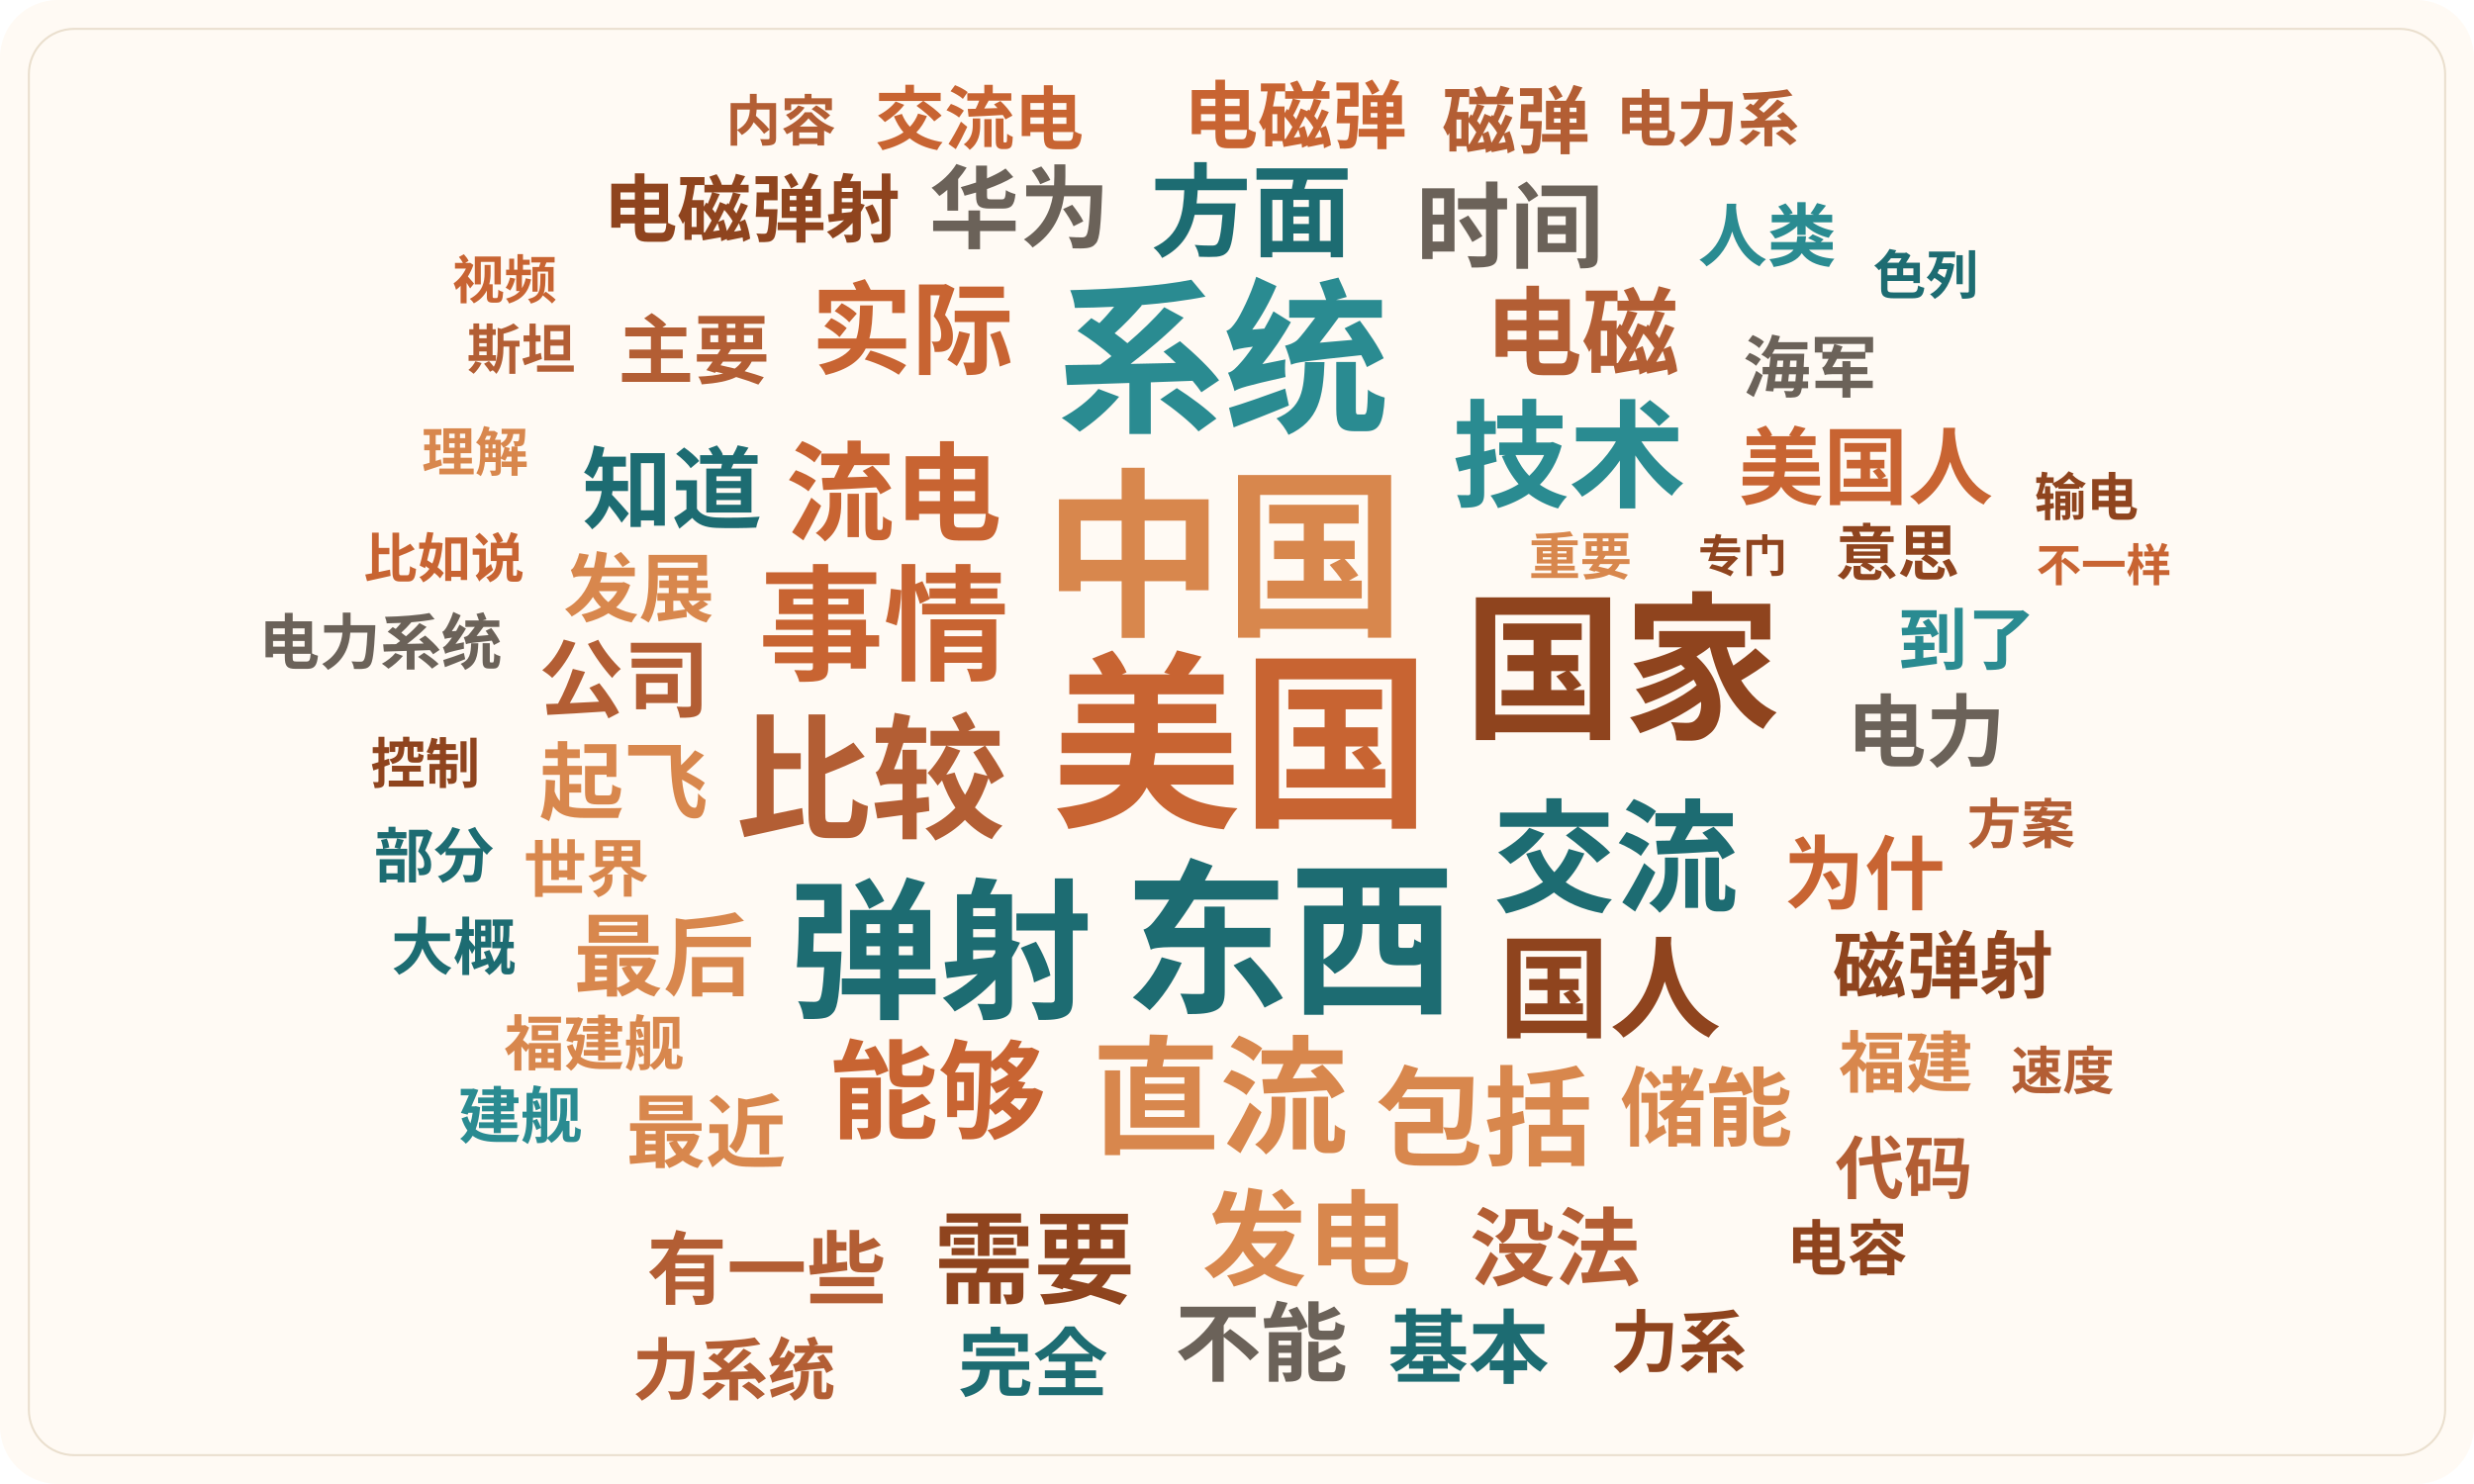
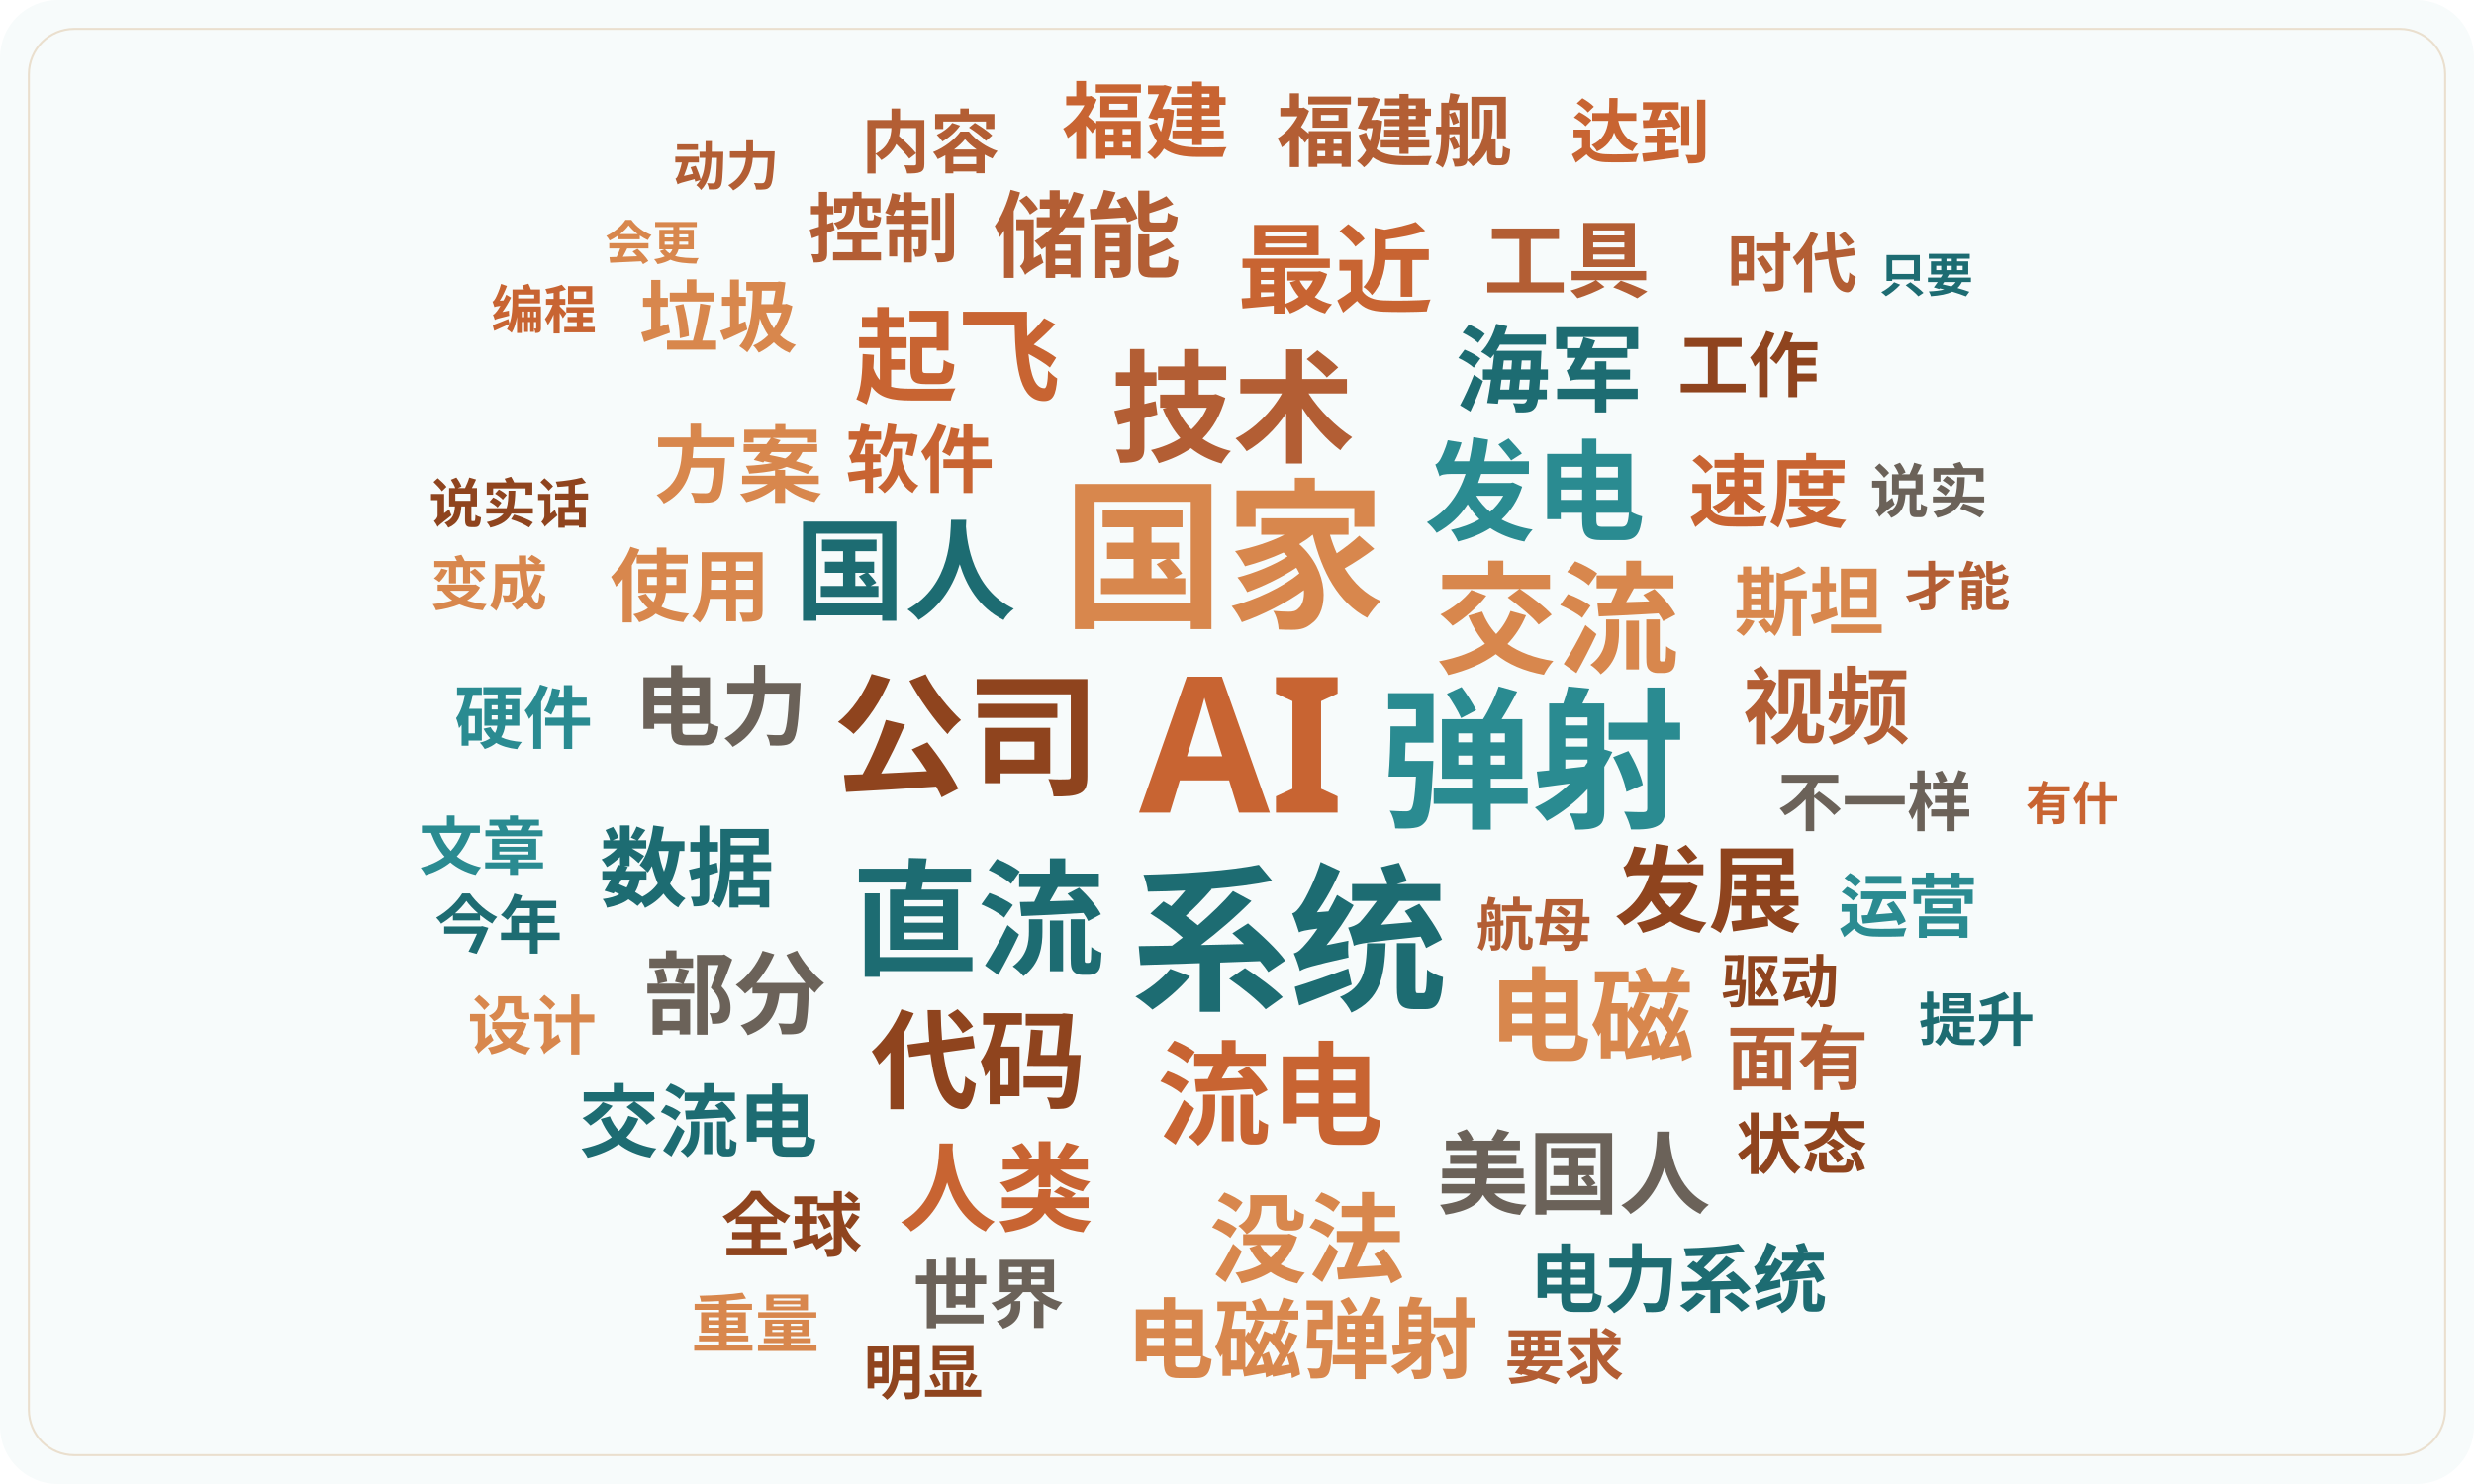
<svg xmlns="http://www.w3.org/2000/svg" viewBox="0 0 1200 720" width="1200" height="720" role="img" aria-labelledby="title desc">
-   <rect width="100%" height="100%" rx="28" fill="#fffaf4" />
+   <rect width="100%" height="100%" rx="28" fill="#f7fbfb" />
  <rect x="14" y="14" width="1172" height="692" rx="22" fill="none" stroke="#eadfce" />
-   <text x="845.3" y="270.0" font-size="21.6" fill="#8f441e" text-anchor="middle" dominant-baseline="middle" font-family="IBM Plex Sans, PingFang SC, Hiragino Sans GB, Microsoft YaHei, sans-serif" font-weight="700">专门</text>
-   <text x="1020.4" y="274.4" font-size="21.8" fill="#c86432" text-anchor="middle" dominant-baseline="middle" font-family="IBM Plex Sans, PingFang SC, Hiragino Sans GB, Microsoft YaHei, sans-serif" font-weight="700">不一样</text>
-   <text x="766.5" y="270.2" font-size="24.9" fill="#d8874d" text-anchor="middle" dominant-baseline="middle" font-family="IBM Plex Sans, PingFang SC, Hiragino Sans GB, Microsoft YaHei, sans-serif" font-weight="700">重要</text>
-   <text x="1000.5" y="519.8" font-size="25.1" fill="#b35e34" text-anchor="middle" dominant-baseline="middle" font-family="IBM Plex Sans, PingFang SC, Hiragino Sans GB, Microsoft YaHei, sans-serif" font-weight="700">速度</text>
-   <text x="1012.0" y="241.4" font-size="25.2" fill="#8f441e" text-anchor="middle" dominant-baseline="middle" font-family="IBM Plex Sans, PingFang SC, Hiragino Sans GB, Microsoft YaHei, sans-serif" font-weight="700">输电</text>
-   <text x="244.7" y="136.0" font-size="25.4" fill="#c86432" text-anchor="middle" dominant-baseline="middle" font-family="IBM Plex Sans, PingFang SC, Hiragino Sans GB, Microsoft YaHei, sans-serif" font-weight="700">视频</text>
-   <text x="934.2" y="133.7" font-size="25.6" fill="#1d6c72" text-anchor="middle" dominant-baseline="middle" font-family="IBM Plex Sans, PingFang SC, Hiragino Sans GB, Microsoft YaHei, sans-serif" font-weight="700">色列</text>
-   <text x="230.4" y="219.6" font-size="25.8" fill="#d8874d" text-anchor="middle" dominant-baseline="middle" font-family="IBM Plex Sans, PingFang SC, Hiragino Sans GB, Microsoft YaHei, sans-serif" font-weight="700">理解</text>
-   <text x="215.3" y="271.1" font-size="26.0" fill="#c86432" text-anchor="middle" dominant-baseline="middle" font-family="IBM Plex Sans, PingFang SC, Hiragino Sans GB, Microsoft YaHei, sans-serif" font-weight="700">比如说</text>
-   <text x="980.3" y="400.1" font-size="26.1" fill="#b35e34" text-anchor="middle" dominant-baseline="middle" font-family="IBM Plex Sans, PingFang SC, Hiragino Sans GB, Microsoft YaHei, sans-serif" font-weight="700">方案</text>
-   <text x="252.8" y="169.8" font-size="26.3" fill="#b35e34" text-anchor="middle" dominant-baseline="middle" font-family="IBM Plex Sans, PingFang SC, Hiragino Sans GB, Microsoft YaHei, sans-serif" font-weight="700">斯坦</text>
-   <text x="206.3" y="370.7" font-size="26.5" fill="#8f441e" text-anchor="middle" dominant-baseline="middle" font-family="IBM Plex Sans, PingFang SC, Hiragino Sans GB, Microsoft YaHei, sans-serif" font-weight="700">控制</text>
-   <text x="378.7" y="58.9" font-size="26.7" fill="#b35e34" text-anchor="middle" dominant-baseline="middle" font-family="IBM Plex Sans, PingFang SC, Hiragino Sans GB, Microsoft YaHei, sans-serif" font-weight="700">内容</text>
-   <text x="210.5" y="415.4" font-size="29.0" fill="#1d6c72" text-anchor="middle" dominant-baseline="middle" font-family="IBM Plex Sans, PingFang SC, Hiragino Sans GB, Microsoft YaHei, sans-serif" font-weight="700">部分</text>
-   <text x="288.2" y="506.6" font-size="29.1" fill="#d8874d" text-anchor="middle" dominant-baseline="middle" font-family="IBM Plex Sans, PingFang SC, Hiragino Sans GB, Microsoft YaHei, sans-serif" font-weight="700">福建舰</text>
-   <text x="895.8" y="605.9" font-size="29.3" fill="#8f441e" text-anchor="middle" dominant-baseline="middle" font-family="IBM Plex Sans, PingFang SC, Hiragino Sans GB, Microsoft YaHei, sans-serif" font-weight="700">电容</text>
-   <text x="184.5" y="311.9" font-size="29.5" fill="#6b6259" text-anchor="middle" dominant-baseline="middle" font-family="IBM Plex Sans, PingFang SC, Hiragino Sans GB, Microsoft YaHei, sans-serif" font-weight="700">电力系统</text>
-   <text x="828.1" y="57.9" font-size="29.7" fill="#b35e34" text-anchor="middle" dominant-baseline="middle" font-family="IBM Plex Sans, PingFang SC, Hiragino Sans GB, Microsoft YaHei, sans-serif" font-weight="700">电力系</text>
-   <text x="920.4" y="268.6" font-size="29.9" fill="#8f441e" text-anchor="middle" dominant-baseline="middle" font-family="IBM Plex Sans, PingFang SC, Hiragino Sans GB, Microsoft YaHei, sans-serif" font-weight="700">意思</text>
-   <text x="252.5" y="541.6" font-size="30.0" fill="#2a8b91" text-anchor="middle" dominant-baseline="middle" font-family="IBM Plex Sans, PingFang SC, Hiragino Sans GB, Microsoft YaHei, sans-serif" font-weight="700">建舰</text>
-   <text x="219.9" y="459.8" font-size="30.2" fill="#1d6c72" text-anchor="middle" dominant-baseline="middle" font-family="IBM Plex Sans, PingFang SC, Hiragino Sans GB, Microsoft YaHei, sans-serif" font-weight="700">大概</text>
-   <text x="284.4" y="421.8" font-size="30.4" fill="#d8874d" text-anchor="middle" dominant-baseline="middle" font-family="IBM Plex Sans, PingFang SC, Hiragino Sans GB, Microsoft YaHei, sans-serif" font-weight="700">世界</text>
-   <text x="924.3" y="515.9" font-size="32.4" fill="#d8874d" text-anchor="middle" dominant-baseline="middle" font-family="IBM Plex Sans, PingFang SC, Hiragino Sans GB, Microsoft YaHei, sans-serif" font-weight="700">福建</text>
-   <text x="878.1" y="178.6" font-size="32.6" fill="#6b6259" text-anchor="middle" dominant-baseline="middle" font-family="IBM Plex Sans, PingFang SC, Hiragino Sans GB, Microsoft YaHei, sans-serif" font-weight="700">海军</text>
-   <text x="356.0" y="665.0" font-size="32.8" fill="#b35e34" text-anchor="middle" dominant-baseline="middle" font-family="IBM Plex Sans, PingFang SC, Hiragino Sans GB, Microsoft YaHei, sans-serif" font-weight="700">力系统</text>
-   <text x="814.2" y="651.5" font-size="33.0" fill="#8f441e" text-anchor="middle" dominant-baseline="middle" font-family="IBM Plex Sans, PingFang SC, Hiragino Sans GB, Microsoft YaHei, sans-serif" font-weight="700">力系</text>
-   <text x="954.2" y="310.5" font-size="33.1" fill="#2a8b91" text-anchor="middle" dominant-baseline="middle" font-family="IBM Plex Sans, PingFang SC, Hiragino Sans GB, Microsoft YaHei, sans-serif" font-weight="700">到了</text>
-   <text x="923.5" y="567.2" font-size="33.3" fill="#b35e34" text-anchor="middle" dominant-baseline="middle" font-family="IBM Plex Sans, PingFang SC, Hiragino Sans GB, Microsoft YaHei, sans-serif" font-weight="700">代码</text>
-   <text x="857.1" y="114.8" font-size="33.5" fill="#2a8b91" text-anchor="middle" dominant-baseline="middle" font-family="IBM Plex Sans, PingFang SC, Hiragino Sans GB, Microsoft YaHei, sans-serif" font-weight="700">人类</text>
-   <text x="475.0" y="58.0" font-size="33.7" fill="#c86432" text-anchor="middle" dominant-baseline="middle" font-family="IBM Plex Sans, PingFang SC, Hiragino Sans GB, Microsoft YaHei, sans-serif" font-weight="700">交流电</text>
-   <text x="942.4" y="468.9" font-size="35.6" fill="#8f441e" text-anchor="middle" dominant-baseline="middle" font-family="IBM Plex Sans, PingFang SC, Hiragino Sans GB, Microsoft YaHei, sans-serif" font-weight="700">磁弹射</text>
-   <text x="735.3" y="59.1" font-size="35.8" fill="#b35e34" text-anchor="middle" dominant-baseline="middle" font-family="IBM Plex Sans, PingFang SC, Hiragino Sans GB, Microsoft YaHei, sans-serif" font-weight="700">磁弹</text>
-   <text x="364.5" y="101.9" font-size="36.0" fill="#8f441e" text-anchor="middle" dominant-baseline="middle" font-family="IBM Plex Sans, PingFang SC, Hiragino Sans GB, Microsoft YaHei, sans-serif" font-weight="700">电磁弹射</text>
-   <text x="628.2" y="56.5" font-size="36.1" fill="#c86432" text-anchor="middle" dominant-baseline="middle" font-family="IBM Plex Sans, PingFang SC, Hiragino Sans GB, Microsoft YaHei, sans-serif" font-weight="700">电磁弹</text>
-   <text x="501.1" y="661.8" font-size="36.3" fill="#1d6c72" text-anchor="middle" dominant-baseline="middle" font-family="IBM Plex Sans, PingFang SC, Hiragino Sans GB, Microsoft YaHei, sans-serif" font-weight="700">完全</text>
-   <text x="309.9" y="285.9" font-size="36.5" fill="#d8874d" text-anchor="middle" dominant-baseline="middle" font-family="IBM Plex Sans, PingFang SC, Hiragino Sans GB, Microsoft YaHei, sans-serif" font-weight="700">发展</text>
-   <text x="336.5" y="170.3" font-size="36.7" fill="#b35e34" text-anchor="middle" dominant-baseline="middle" font-family="IBM Plex Sans, PingFang SC, Hiragino Sans GB, Microsoft YaHei, sans-serif" font-weight="700">主要</text>
-   <text x="934.2" y="355.4" font-size="38.5" fill="#6b6259" text-anchor="middle" dominant-baseline="middle" font-family="IBM Plex Sans, PingFang SC, Hiragino Sans GB, Microsoft YaHei, sans-serif" font-weight="700">电力</text>
-   <text x="371.9" y="616.1" font-size="38.7" fill="#b35e34" text-anchor="middle" dominant-baseline="middle" font-family="IBM Plex Sans, PingFang SC, Hiragino Sans GB, Microsoft YaHei, sans-serif" font-weight="700">有一些</text>
-   <text x="342.4" y="549.7" font-size="38.8" fill="#d8874d" text-anchor="middle" dominant-baseline="middle" font-family="IBM Plex Sans, PingFang SC, Hiragino Sans GB, Microsoft YaHei, sans-serif" font-weight="700">最近</text>
-   <text x="712.3" y="654.3" font-size="39.0" fill="#1d6c72" text-anchor="middle" dominant-baseline="middle" font-family="IBM Plex Sans, PingFang SC, Hiragino Sans GB, Microsoft YaHei, sans-serif" font-weight="700">基本</text>
-   <text x="904.4" y="424.4" font-size="39.2" fill="#c86432" text-anchor="middle" dominant-baseline="middle" font-family="IBM Plex Sans, PingFang SC, Hiragino Sans GB, Microsoft YaHei, sans-serif" font-weight="700">为什</text>
-   <text x="302.5" y="379.9" font-size="40.9" fill="#d8874d" text-anchor="middle" dominant-baseline="middle" font-family="IBM Plex Sans, PingFang SC, Hiragino Sans GB, Microsoft YaHei, sans-serif" font-weight="700">起飞</text>
-   <text x="905.0" y="227.1" font-size="41.1" fill="#c86432" text-anchor="middle" dominant-baseline="middle" font-family="IBM Plex Sans, PingFang SC, Hiragino Sans GB, Microsoft YaHei, sans-serif" font-weight="700">美国人</text>
-   <text x="754.2" y="606.0" font-size="41.3" fill="#b35e34" text-anchor="middle" dominant-baseline="middle" font-family="IBM Plex Sans, PingFang SC, Hiragino Sans GB, Microsoft YaHei, sans-serif" font-weight="700">没法</text>
-   <text x="302.7" y="330.1" font-size="41.5" fill="#b35e34" text-anchor="middle" dominant-baseline="middle" font-family="IBM Plex Sans, PingFang SC, Hiragino Sans GB, Microsoft YaHei, sans-serif" font-weight="700">公司</text>
-   <text x="827.6" y="538.1" font-size="41.7" fill="#d8874d" text-anchor="middle" dominant-baseline="middle" font-family="IBM Plex Sans, PingFang SC, Hiragino Sans GB, Microsoft YaHei, sans-serif" font-weight="700">储能</text>
-   <text x="611.7" y="652.1" font-size="41.8" fill="#6b6259" text-anchor="middle" dominant-baseline="middle" font-family="IBM Plex Sans, PingFang SC, Hiragino Sans GB, Microsoft YaHei, sans-serif" font-weight="700">不能</text>
-   <text x="326.0" y="237.8" font-size="43.5" fill="#1d6c72" text-anchor="middle" dominant-baseline="middle" font-family="IBM Plex Sans, PingFang SC, Hiragino Sans GB, Microsoft YaHei, sans-serif" font-weight="700">知道</text>
-   <text x="321.8" y="464.3" font-size="43.7" fill="#d8874d" text-anchor="middle" dominant-baseline="middle" font-family="IBM Plex Sans, PingFang SC, Hiragino Sans GB, Microsoft YaHei, sans-serif" font-weight="700">最后</text>
-   <text x="494.5" y="101.6" font-size="43.9" fill="#6b6259" text-anchor="middle" dominant-baseline="middle" font-family="IBM Plex Sans, PingFang SC, Hiragino Sans GB, Microsoft YaHei, sans-serif" font-weight="700">华为</text>
-   <text x="732.3" y="110.5" font-size="45.5" fill="#6b6259" text-anchor="middle" dominant-baseline="middle" font-family="IBM Plex Sans, PingFang SC, Hiragino Sans GB, Microsoft YaHei, sans-serif" font-weight="700">时间</text>
-   <text x="767.3" y="161.9" font-size="47.1" fill="#b35e34" text-anchor="middle" dominant-baseline="middle" font-family="IBM Plex Sans, PingFang SC, Hiragino Sans GB, Microsoft YaHei, sans-serif" font-weight="700">电磁</text>
-   <text x="501.6" y="611.5" font-size="48.7" fill="#8f441e" text-anchor="middle" dominant-baseline="middle" font-family="IBM Plex Sans, PingFang SC, Hiragino Sans GB, Microsoft YaHei, sans-serif" font-weight="700">需要</text>
-   <text x="607.0" y="103.3" font-size="48.9" fill="#1d6c72" text-anchor="middle" dominant-baseline="middle" font-family="IBM Plex Sans, PingFang SC, Hiragino Sans GB, Microsoft YaHei, sans-serif" font-weight="700">方面</text>
-   <text x="442.5" y="160.5" font-size="49.0" fill="#c86432" text-anchor="middle" dominant-baseline="middle" font-family="IBM Plex Sans, PingFang SC, Hiragino Sans GB, Microsoft YaHei, sans-serif" font-weight="700">实际</text>
-   <text x="633.8" y="601.9" font-size="50.6" fill="#d8874d" text-anchor="middle" dominant-baseline="middle" font-family="IBM Plex Sans, PingFang SC, Hiragino Sans GB, Microsoft YaHei, sans-serif" font-weight="700">发电</text>
-   <text x="454.9" y="530.0" font-size="52.1" fill="#c86432" text-anchor="middle" dominant-baseline="middle" font-family="IBM Plex Sans, PingFang SC, Hiragino Sans GB, Microsoft YaHei, sans-serif" font-weight="700">能够</text>
-   <text x="433.5" y="239.9" font-size="52.3" fill="#c86432" text-anchor="middle" dominant-baseline="middle" font-family="IBM Plex Sans, PingFang SC, Hiragino Sans GB, Microsoft YaHei, sans-serif" font-weight="700">流电</text>
-   <text x="719.8" y="542.9" font-size="52.4" fill="#d8874d" text-anchor="middle" dominant-baseline="middle" font-family="IBM Plex Sans, PingFang SC, Hiragino Sans GB, Microsoft YaHei, sans-serif" font-weight="700">包括</text>
-   <text x="780.8" y="480.2" font-size="53.9" fill="#8f441e" text-anchor="middle" dominant-baseline="middle" font-family="IBM Plex Sans, PingFang SC, Hiragino Sans GB, Microsoft YaHei, sans-serif" font-weight="700">国人</text>
-   <text x="761.0" y="221.8" font-size="56.6" fill="#2a8b91" text-anchor="middle" dominant-baseline="middle" font-family="IBM Plex Sans, PingFang SC, Hiragino Sans GB, Microsoft YaHei, sans-serif" font-weight="700">技术</text>
-   <text x="783.5" y="417.0" font-size="59.3" fill="#1d6c72" text-anchor="middle" dominant-baseline="middle" font-family="IBM Plex Sans, PingFang SC, Hiragino Sans GB, Microsoft YaHei, sans-serif" font-weight="700">交流</text>
-   <text x="428.6" y="304.0" font-size="60.7" fill="#c86432" text-anchor="middle" dominant-baseline="middle" font-family="IBM Plex Sans, PingFang SC, Hiragino Sans GB, Microsoft YaHei, sans-serif" font-weight="700">事情</text>
-   <text x="591.6" y="533.1" font-size="62.0" fill="#d8874d" text-anchor="middle" dominant-baseline="middle" font-family="IBM Plex Sans, PingFang SC, Hiragino Sans GB, Microsoft YaHei, sans-serif" font-weight="700">直流</text>
-   <text x="422.3" y="378.7" font-size="65.7" fill="#b35e34" text-anchor="middle" dominant-baseline="middle" font-family="IBM Plex Sans, PingFang SC, Hiragino Sans GB, Microsoft YaHei, sans-serif" font-weight="700">比较</text>
-   <text x="456.0" y="462.5" font-size="73.7" fill="#1d6c72" text-anchor="middle" dominant-baseline="middle" font-family="IBM Plex Sans, PingFang SC, Hiragino Sans GB, Microsoft YaHei, sans-serif" font-weight="700">弹射</text>
-   <text x="787.1" y="325.3" font-size="77.1" fill="#8f441e" text-anchor="middle" dominant-baseline="middle" font-family="IBM Plex Sans, PingFang SC, Hiragino Sans GB, Microsoft YaHei, sans-serif" font-weight="700">国家</text>
-   <text x="593.4" y="175.2" font-size="80.4" fill="#2a8b91" text-anchor="middle" dominant-baseline="middle" font-family="IBM Plex Sans, PingFang SC, Hiragino Sans GB, Microsoft YaHei, sans-serif" font-weight="700">系统</text>
-   <text x="625.4" y="457.2" font-size="80.6" fill="#1d6c72" text-anchor="middle" dominant-baseline="middle" font-family="IBM Plex Sans, PingFang SC, Hiragino Sans GB, Microsoft YaHei, sans-serif" font-weight="700">东西</text>
-   <text x="593.8" y="270.9" font-size="87.9" fill="#d8874d" text-anchor="middle" dominant-baseline="middle" font-family="IBM Plex Sans, PingFang SC, Hiragino Sans GB, Microsoft YaHei, sans-serif" font-weight="700">中国</text>
-   <text x="602.1" y="361.8" font-size="92.0" fill="#c86432" text-anchor="middle" dominant-baseline="middle" font-family="IBM Plex Sans, PingFang SC, Hiragino Sans GB, Microsoft YaHei, sans-serif" font-weight="700">美国</text>
+   <text x="1005.1" y="390.0" font-size="22.5" fill="#c86432" text-anchor="middle" dominant-baseline="middle" font-family="IBM Plex Sans, PingFang SC, Hiragino Sans GB, Microsoft YaHei, sans-serif" font-weight="700">有什</text>
+   <text x="934.2" y="133.7" font-size="22.7" fill="#1d6c72" text-anchor="middle" dominant-baseline="middle" font-family="IBM Plex Sans, PingFang SC, Hiragino Sans GB, Microsoft YaHei, sans-serif" font-weight="700">只要</text>
+   <text x="316.4" y="118.1" font-size="22.9" fill="#d8874d" text-anchor="middle" dominant-baseline="middle" font-family="IBM Plex Sans, PingFang SC, Hiragino Sans GB, Microsoft YaHei, sans-serif" font-weight="700">会更</text>
+   <text x="263.8" y="150.6" font-size="25.5" fill="#c86432" text-anchor="middle" dominant-baseline="middle" font-family="IBM Plex Sans, PingFang SC, Hiragino Sans GB, Microsoft YaHei, sans-serif" font-weight="700">编程</text>
+   <text x="949.4" y="284.9" font-size="25.6" fill="#b35e34" text-anchor="middle" dominant-baseline="middle" font-family="IBM Plex Sans, PingFang SC, Hiragino Sans GB, Microsoft YaHei, sans-serif" font-weight="700">才能</text>
+   <text x="352.1" y="80.9" font-size="25.8" fill="#b35e34" text-anchor="middle" dominant-baseline="middle" font-family="IBM Plex Sans, PingFang SC, Hiragino Sans GB, Microsoft YaHei, sans-serif" font-weight="700">动力</text>
+   <text x="247.1" y="244.6" font-size="26.0" fill="#8f441e" text-anchor="middle" dominant-baseline="middle" font-family="IBM Plex Sans, PingFang SC, Hiragino Sans GB, Microsoft YaHei, sans-serif" font-weight="700">说实话</text>
+   <text x="743.9" y="449.0" font-size="27.9" fill="#b35e34" text-anchor="middle" dominant-baseline="middle" font-family="IBM Plex Sans, PingFang SC, Hiragino Sans GB, Microsoft YaHei, sans-serif" font-weight="700">航母</text>
+   <text x="958.8" y="495.1" font-size="28.1" fill="#1d6c72" text-anchor="middle" dominant-baseline="middle" font-family="IBM Plex Sans, PingFang SC, Hiragino Sans GB, Microsoft YaHei, sans-serif" font-weight="700">提升</text>
+   <text x="237.1" y="283.6" font-size="28.3" fill="#d8874d" text-anchor="middle" dominant-baseline="middle" font-family="IBM Plex Sans, PingFang SC, Hiragino Sans GB, Microsoft YaHei, sans-serif" font-weight="700">变成</text>
+   <text x="863.5" y="476.5" font-size="28.4" fill="#8f441e" text-anchor="middle" dominant-baseline="middle" font-family="IBM Plex Sans, PingFang SC, Hiragino Sans GB, Microsoft YaHei, sans-serif" font-weight="700">驱动</text>
+   <text x="935.6" y="238.7" font-size="28.6" fill="#6b6259" text-anchor="middle" dominant-baseline="middle" font-family="IBM Plex Sans, PingFang SC, Hiragino Sans GB, Microsoft YaHei, sans-serif" font-weight="700">说实</text>
+   <text x="758.8" y="658.8" font-size="28.8" fill="#b35e34" text-anchor="middle" dominant-baseline="middle" font-family="IBM Plex Sans, PingFang SC, Hiragino Sans GB, Microsoft YaHei, sans-serif" font-weight="700">要求</text>
+   <text x="447.8" y="666.2" font-size="29.0" fill="#8f441e" text-anchor="middle" dominant-baseline="middle" font-family="IBM Plex Sans, PingFang SC, Hiragino Sans GB, Microsoft YaHei, sans-serif" font-weight="700">明显</text>
+   <text x="234.0" y="411.0" font-size="30.7" fill="#2a8b91" text-anchor="middle" dominant-baseline="middle" font-family="IBM Plex Sans, PingFang SC, Hiragino Sans GB, Microsoft YaHei, sans-serif" font-weight="700">文章</text>
+   <text x="241.8" y="449.1" font-size="30.9" fill="#1d6c72" text-anchor="middle" dominant-baseline="middle" font-family="IBM Plex Sans, PingFang SC, Hiragino Sans GB, Microsoft YaHei, sans-serif" font-weight="700">今年</text>
+   <text x="366.3" y="642.6" font-size="31.0" fill="#d8874d" text-anchor="middle" dominant-baseline="middle" font-family="IBM Plex Sans, PingFang SC, Hiragino Sans GB, Microsoft YaHei, sans-serif" font-weight="700">重量</text>
+   <text x="258.1" y="497.9" font-size="31.2" fill="#d8874d" text-anchor="middle" dominant-baseline="middle" font-family="IBM Plex Sans, PingFang SC, Hiragino Sans GB, Microsoft YaHei, sans-serif" font-weight="700">设计</text>
+   <text x="909.3" y="389.5" font-size="31.4" fill="#6b6259" text-anchor="middle" dominant-baseline="middle" font-family="IBM Plex Sans, PingFang SC, Hiragino Sans GB, Microsoft YaHei, sans-serif" font-weight="700">不一样</text>
+   <text x="869.3" y="128.0" font-size="31.6" fill="#b35e34" text-anchor="middle" dominant-baseline="middle" font-family="IBM Plex Sans, PingFang SC, Hiragino Sans GB, Microsoft YaHei, sans-serif" font-weight="700">时代</text>
+   <text x="873.9" y="555.7" font-size="31.8" fill="#8f441e" text-anchor="middle" dominant-baseline="middle" font-family="IBM Plex Sans, PingFang SC, Hiragino Sans GB, Microsoft YaHei, sans-serif" font-weight="700">状态</text>
+   <text x="253.9" y="348.7" font-size="33.4" fill="#2a8b91" text-anchor="middle" dominant-baseline="middle" font-family="IBM Plex Sans, PingFang SC, Hiragino Sans GB, Microsoft YaHei, sans-serif" font-weight="700">硬件</text>
+   <text x="451.2" y="69.4" font-size="33.5" fill="#b35e34" text-anchor="middle" dominant-baseline="middle" font-family="IBM Plex Sans, PingFang SC, Hiragino Sans GB, Microsoft YaHei, sans-serif" font-weight="700">内容</text>
+   <text x="925.5" y="440.2" font-size="33.7" fill="#2a8b91" text-anchor="middle" dominant-baseline="middle" font-family="IBM Plex Sans, PingFang SC, Hiragino Sans GB, Microsoft YaHei, sans-serif" font-weight="700">运营</text>
+   <text x="795.5" y="64.4" font-size="33.9" fill="#c86432" text-anchor="middle" dominant-baseline="middle" font-family="IBM Plex Sans, PingFang SC, Hiragino Sans GB, Microsoft YaHei, sans-serif" font-weight="700">达到</text>
+   <text x="383.9" y="594.9" font-size="34.1" fill="#8f441e" text-anchor="middle" dominant-baseline="middle" font-family="IBM Plex Sans, PingFang SC, Hiragino Sans GB, Microsoft YaHei, sans-serif" font-weight="700">全球</text>
+   <text x="871.9" y="513.8" font-size="34.3" fill="#b35e34" text-anchor="middle" dominant-baseline="middle" font-family="IBM Plex Sans, PingFang SC, Hiragino Sans GB, Microsoft YaHei, sans-serif" font-weight="700">面有</text>
+   <text x="848.1" y="177.6" font-size="34.4" fill="#8f441e" text-anchor="middle" dominant-baseline="middle" font-family="IBM Plex Sans, PingFang SC, Hiragino Sans GB, Microsoft YaHei, sans-serif" font-weight="700">工作</text>
+   <text x="446.2" y="223.4" font-size="36.0" fill="#c86432" text-anchor="middle" dominant-baseline="middle" font-family="IBM Plex Sans, PingFang SC, Hiragino Sans GB, Microsoft YaHei, sans-serif" font-weight="700">软件</text>
+   <text x="814.0" y="621.1" font-size="36.1" fill="#1d6c72" text-anchor="middle" dominant-baseline="middle" font-family="IBM Plex Sans, PingFang SC, Hiragino Sans GB, Microsoft YaHei, sans-serif" font-weight="700">电力系统</text>
+   <text x="877.5" y="292.6" font-size="36.3" fill="#d8874d" text-anchor="middle" dominant-baseline="middle" font-family="IBM Plex Sans, PingFang SC, Hiragino Sans GB, Microsoft YaHei, sans-serif" font-weight="700">斯坦</text>
+   <text x="428.5" y="111.3" font-size="36.5" fill="#b35e34" text-anchor="middle" dominant-baseline="middle" font-family="IBM Plex Sans, PingFang SC, Hiragino Sans GB, Microsoft YaHei, sans-serif" font-weight="700">控制</text>
+   <text x="479.6" y="628.3" font-size="36.7" fill="#6b6259" text-anchor="middle" dominant-baseline="middle" font-family="IBM Plex Sans, PingFang SC, Hiragino Sans GB, Microsoft YaHei, sans-serif" font-weight="700">世界</text>
+   <text x="676.3" y="64.3" font-size="38.1" fill="#b35e34" text-anchor="middle" dominant-baseline="middle" font-family="IBM Plex Sans, PingFang SC, Hiragino Sans GB, Microsoft YaHei, sans-serif" font-weight="700">福建舰</text>
+   <text x="348.5" y="154.3" font-size="38.3" fill="#d8874d" text-anchor="middle" dominant-baseline="middle" font-family="IBM Plex Sans, PingFang SC, Hiragino Sans GB, Microsoft YaHei, sans-serif" font-weight="700">垃圾</text>
+   <text x="338.7" y="544.7" font-size="38.5" fill="#1d6c72" text-anchor="middle" dominant-baseline="middle" font-family="IBM Plex Sans, PingFang SC, Hiragino Sans GB, Microsoft YaHei, sans-serif" font-weight="700">交流电</text>
+   <text x="857.9" y="239.1" font-size="38.7" fill="#c86432" text-anchor="middle" dominant-baseline="middle" font-family="IBM Plex Sans, PingFang SC, Hiragino Sans GB, Microsoft YaHei, sans-serif" font-weight="700">速度</text>
+   <text x="334.8" y="284.8" font-size="38.9" fill="#d8874d" text-anchor="middle" dominant-baseline="middle" font-family="IBM Plex Sans, PingFang SC, Hiragino Sans GB, Microsoft YaHei, sans-serif" font-weight="700">使用</text>
+   <text x="555.5" y="59.4" font-size="40.3" fill="#c86432" text-anchor="middle" dominant-baseline="middle" font-family="IBM Plex Sans, PingFang SC, Hiragino Sans GB, Microsoft YaHei, sans-serif" font-weight="700">福建</text>
+   <text x="760.1" y="126.9" font-size="40.5" fill="#b35e34" text-anchor="middle" dominant-baseline="middle" font-family="IBM Plex Sans, PingFang SC, Hiragino Sans GB, Microsoft YaHei, sans-serif" font-weight="700">工具</text>
+   <text x="885.8" y="343.3" font-size="40.6" fill="#b35e34" text-anchor="middle" dominant-baseline="middle" font-family="IBM Plex Sans, PingFang SC, Hiragino Sans GB, Microsoft YaHei, sans-serif" font-weight="700">视频</text>
+   <text x="358.1" y="226.1" font-size="40.8" fill="#d8874d" text-anchor="middle" dominant-baseline="middle" font-family="IBM Plex Sans, PingFang SC, Hiragino Sans GB, Microsoft YaHei, sans-serif" font-weight="700">方案</text>
+   <text x="349.6" y="343.6" font-size="42.2" fill="#6b6259" text-anchor="middle" dominant-baseline="middle" font-family="IBM Plex Sans, PingFang SC, Hiragino Sans GB, Microsoft YaHei, sans-serif" font-weight="700">电力</text>
+   <text x="333.3" y="421.7" font-size="42.4" fill="#1d6c72" text-anchor="middle" dominant-baseline="middle" font-family="IBM Plex Sans, PingFang SC, Hiragino Sans GB, Microsoft YaHei, sans-serif" font-weight="700">数据</text>
+   <text x="631.4" y="650.4" font-size="42.6" fill="#d8874d" text-anchor="middle" dominant-baseline="middle" font-family="IBM Plex Sans, PingFang SC, Hiragino Sans GB, Microsoft YaHei, sans-serif" font-weight="700">电磁弹射</text>
+   <text x="356.4" y="482.7" font-size="43.9" fill="#6b6259" text-anchor="middle" dominant-baseline="middle" font-family="IBM Plex Sans, PingFang SC, Hiragino Sans GB, Microsoft YaHei, sans-serif" font-weight="700">部分</text>
+   <text x="763.4" y="570.0" font-size="44.1" fill="#6b6259" text-anchor="middle" dominant-baseline="middle" font-family="IBM Plex Sans, PingFang SC, Hiragino Sans GB, Microsoft YaHei, sans-serif" font-weight="700">美国人</text>
+   <text x="527.2" y="115.0" font-size="45.4" fill="#b35e34" text-anchor="middle" dominant-baseline="middle" font-family="IBM Plex Sans, PingFang SC, Hiragino Sans GB, Microsoft YaHei, sans-serif" font-weight="700">储能</text>
+   <text x="828.7" y="432.5" font-size="45.6" fill="#8f441e" text-anchor="middle" dominant-baseline="middle" font-family="IBM Plex Sans, PingFang SC, Hiragino Sans GB, Microsoft YaHei, sans-serif" font-weight="700">发展</text>
+   <text x="751.8" y="180.0" font-size="45.8" fill="#1d6c72" text-anchor="middle" dominant-baseline="middle" font-family="IBM Plex Sans, PingFang SC, Hiragino Sans GB, Microsoft YaHei, sans-serif" font-weight="700">海军</text>
+   <text x="483.2" y="577.2" font-size="47.1" fill="#c86432" text-anchor="middle" dominant-baseline="middle" font-family="IBM Plex Sans, PingFang SC, Hiragino Sans GB, Microsoft YaHei, sans-serif" font-weight="700">人类</text>
+   <text x="633.8" y="601.9" font-size="47.2" fill="#d8874d" text-anchor="middle" dominant-baseline="middle" font-family="IBM Plex Sans, PingFang SC, Hiragino Sans GB, Microsoft YaHei, sans-serif" font-weight="700">没法</text>
+   <text x="647.6" y="131.3" font-size="47.4" fill="#c86432" text-anchor="middle" dominant-baseline="middle" font-family="IBM Plex Sans, PingFang SC, Hiragino Sans GB, Microsoft YaHei, sans-serif" font-weight="700">最近</text>
+   <text x="464.4" y="173.7" font-size="49.8" fill="#c86432" text-anchor="middle" dominant-baseline="middle" font-family="IBM Plex Sans, PingFang SC, Hiragino Sans GB, Microsoft YaHei, sans-serif" font-weight="700">起飞</text>
+   <text x="771.6" y="493.4" font-size="49.9" fill="#d8874d" text-anchor="middle" dominant-baseline="middle" font-family="IBM Plex Sans, PingFang SC, Hiragino Sans GB, Microsoft YaHei, sans-serif" font-weight="700">电磁</text>
+   <text x="474.6" y="515.3" font-size="52.2" fill="#8f441e" text-anchor="middle" dominant-baseline="middle" font-family="IBM Plex Sans, PingFang SC, Hiragino Sans GB, Microsoft YaHei, sans-serif" font-weight="700">代码</text>
+   <text x="744.5" y="239.2" font-size="53.4" fill="#2a8b91" text-anchor="middle" dominant-baseline="middle" font-family="IBM Plex Sans, PingFang SC, Hiragino Sans GB, Microsoft YaHei, sans-serif" font-weight="700">发电</text>
+   <text x="439.0" y="277.7" font-size="53.6" fill="#1d6c72" text-anchor="middle" dominant-baseline="middle" font-family="IBM Plex Sans, PingFang SC, Hiragino Sans GB, Microsoft YaHei, sans-serif" font-weight="700">国人</text>
+   <text x="616.1" y="532.0" font-size="54.8" fill="#c86432" text-anchor="middle" dominant-baseline="middle" font-family="IBM Plex Sans, PingFang SC, Hiragino Sans GB, Microsoft YaHei, sans-serif" font-weight="700">流电</text>
+   <text x="755.1" y="301.5" font-size="58.9" fill="#d8874d" text-anchor="middle" dominant-baseline="middle" font-family="IBM Plex Sans, PingFang SC, Hiragino Sans GB, Microsoft YaHei, sans-serif" font-weight="700">交流</text>
+   <text x="598.0" y="198.9" font-size="59.1" fill="#b35e34" text-anchor="middle" dominant-baseline="middle" font-family="IBM Plex Sans, PingFang SC, Hiragino Sans GB, Microsoft YaHei, sans-serif" font-weight="700">技术</text>
+   <text x="474.3" y="447.0" font-size="61.1" fill="#1d6c72" text-anchor="middle" dominant-baseline="middle" font-family="IBM Plex Sans, PingFang SC, Hiragino Sans GB, Microsoft YaHei, sans-serif" font-weight="700">直流</text>
+   <text x="468.6" y="358.0" font-size="65.0" fill="#8f441e" text-anchor="middle" dominant-baseline="middle" font-family="IBM Plex Sans, PingFang SC, Hiragino Sans GB, Microsoft YaHei, sans-serif" font-weight="700">公司</text>
+   <text x="743.2" y="370.0" font-size="73.9" fill="#2a8b91" text-anchor="middle" dominant-baseline="middle" font-family="IBM Plex Sans, PingFang SC, Hiragino Sans GB, Microsoft YaHei, sans-serif" font-weight="700">弹射</text>
+   <text x="625.4" y="457.2" font-size="76.6" fill="#1d6c72" text-anchor="middle" dominant-baseline="middle" font-family="IBM Plex Sans, PingFang SC, Hiragino Sans GB, Microsoft YaHei, sans-serif" font-weight="700">系统</text>
+   <text x="593.8" y="270.9" font-size="78.4" fill="#d8874d" text-anchor="middle" dominant-baseline="middle" font-family="IBM Plex Sans, PingFang SC, Hiragino Sans GB, Microsoft YaHei, sans-serif" font-weight="700">国家</text>
+   <text x="602.1" y="361.8" font-size="92.0" fill="#c86432" text-anchor="middle" dominant-baseline="middle" font-family="IBM Plex Sans, PingFang SC, Hiragino Sans GB, Microsoft YaHei, sans-serif" font-weight="700">AI</text>
</svg>
